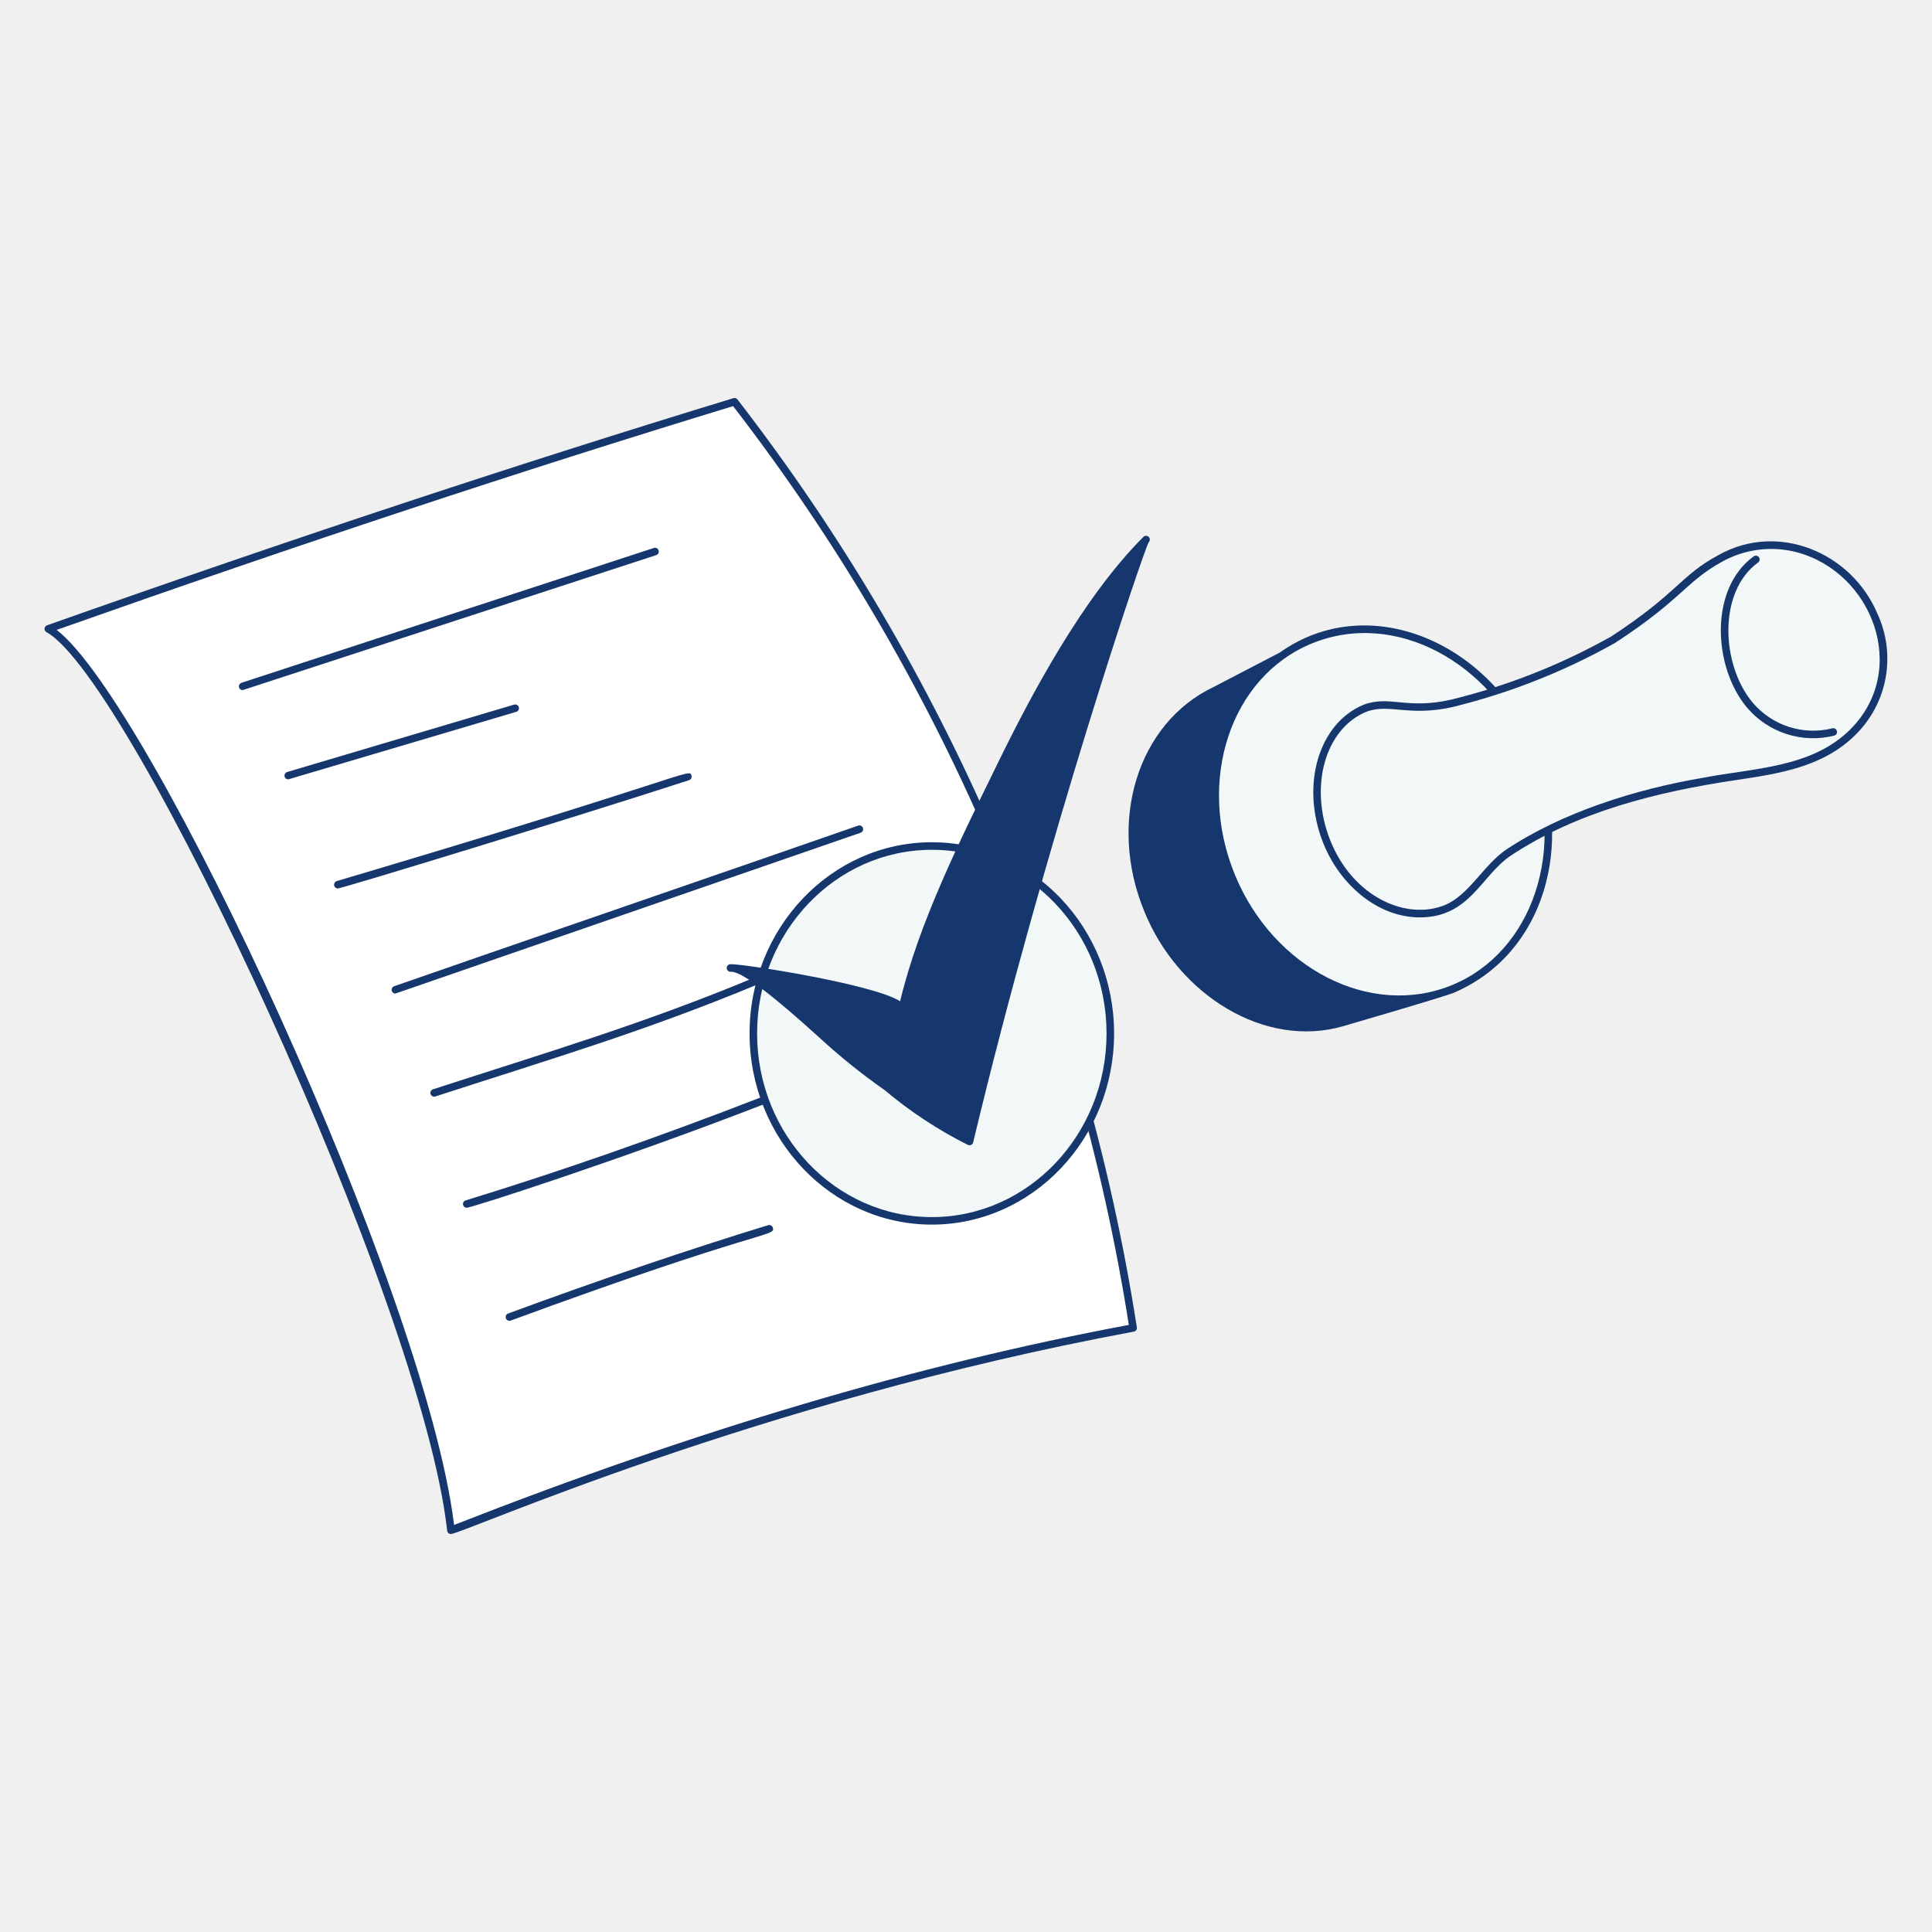
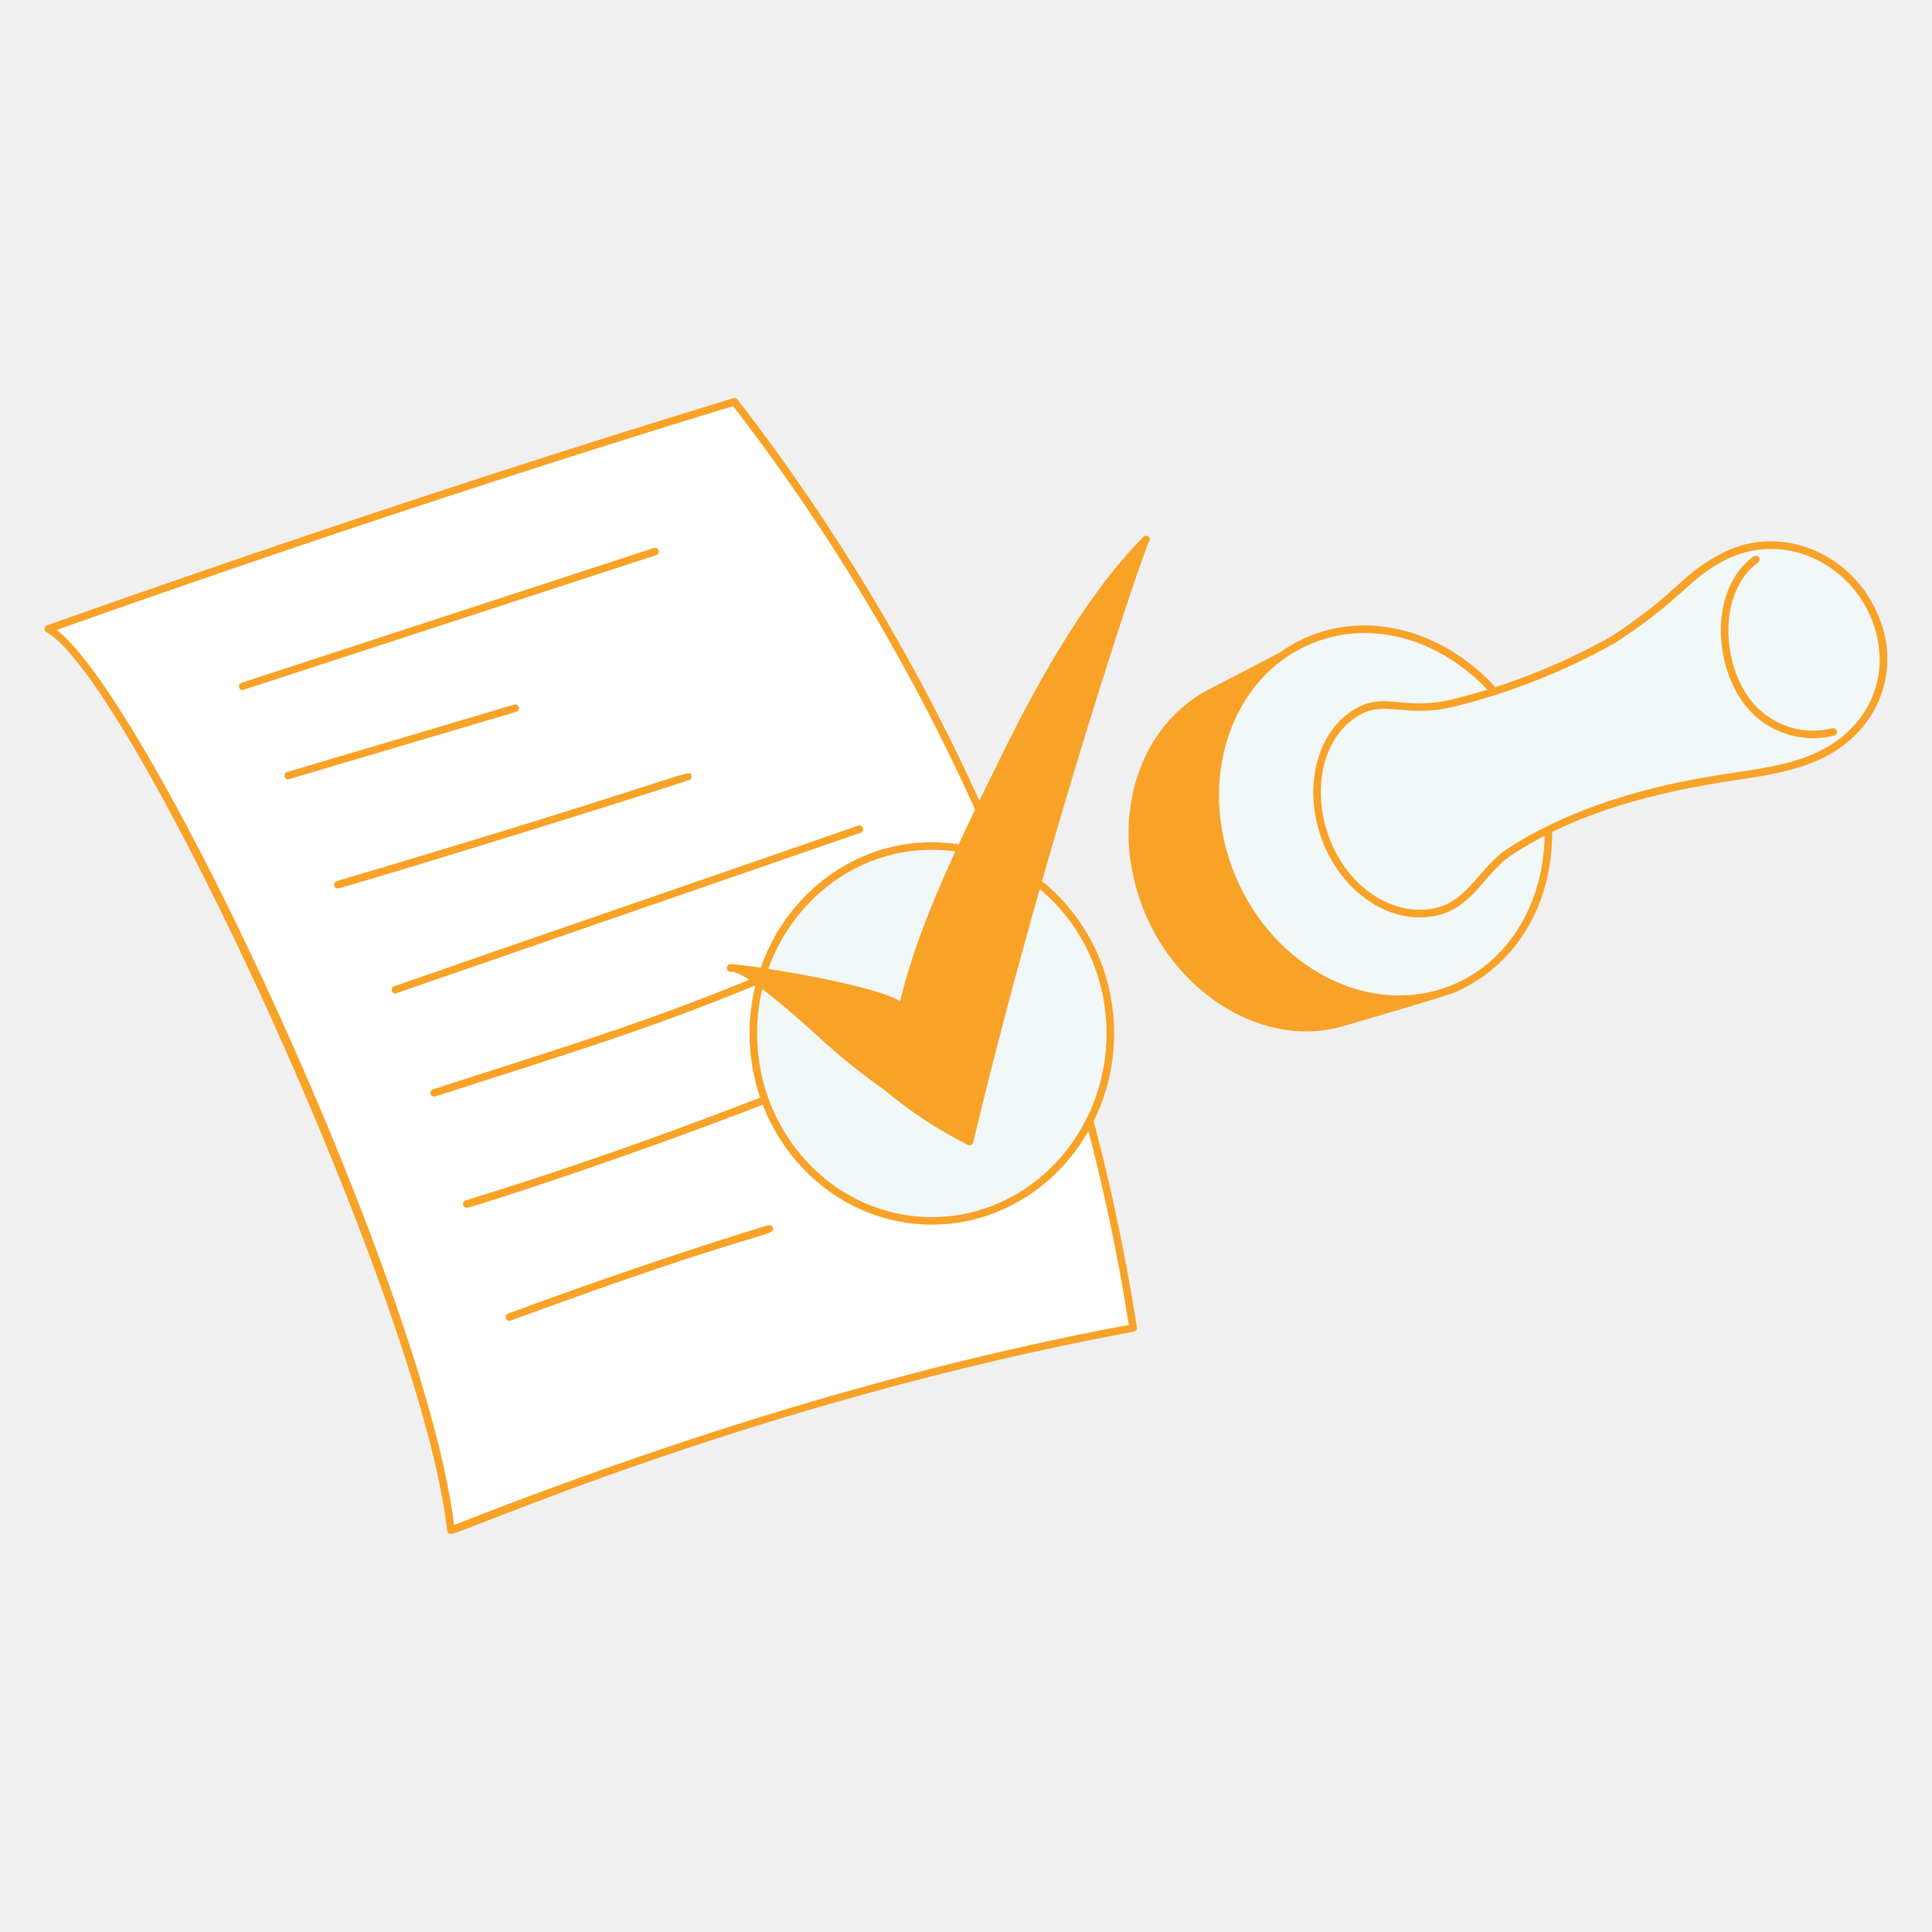
<svg xmlns="http://www.w3.org/2000/svg" width="174" height="174" viewBox="0 0 174 174" fill="none">
  <path d="M40.609 137.816C60.614 129.956 80.89 123.527 102.052 119.597C97.333 89.204 84.98 60.504 66.15 36.184C45.342 42.526 24.801 49.402 4.35 56.638C12.298 61.011 38.376 117.45 40.609 137.816Z" fill="white" />
-   <path d="M40.609 138.156C40.525 138.156 40.444 138.125 40.382 138.069C40.32 138.013 40.28 137.936 40.271 137.853C38.029 117.397 11.816 61.134 4.186 56.933C4.129 56.901 4.082 56.854 4.051 56.796C4.02 56.739 4.007 56.673 4.012 56.608C4.017 56.543 4.041 56.481 4.081 56.429C4.121 56.377 4.175 56.338 4.237 56.316C26.482 48.448 46.702 41.76 66.051 35.86C66.117 35.84 66.187 35.84 66.253 35.861C66.318 35.882 66.376 35.922 66.418 35.976C85.27 60.349 97.644 89.099 102.387 119.545C102.401 119.632 102.38 119.722 102.329 119.794C102.278 119.866 102.201 119.915 102.114 119.93C67.983 126.267 41.651 138.156 40.609 138.156ZM5.102 56.73C13.613 63.264 38.32 116.268 40.895 137.339C62.75 128.777 82.636 122.881 101.665 119.324C96.915 89.189 84.659 60.733 66.025 36.577C46.938 42.398 27 48.992 5.102 56.73Z" fill="#15376D" />
-   <path d="M21.854 62.154C21.774 62.154 21.696 62.125 21.635 62.073C21.574 62.021 21.533 61.949 21.52 61.869C21.508 61.79 21.523 61.708 21.565 61.639C21.607 61.571 21.672 61.519 21.748 61.493L58.899 49.347C58.983 49.323 59.074 49.332 59.152 49.373C59.229 49.415 59.288 49.484 59.315 49.568C59.343 49.652 59.336 49.742 59.298 49.822C59.26 49.901 59.192 49.962 59.109 49.992L21.854 62.154Z" fill="#15376D" />
-   <path d="M25.962 70.192C25.881 70.193 25.802 70.163 25.74 70.11C25.678 70.056 25.638 69.983 25.626 69.902C25.615 69.821 25.632 69.739 25.676 69.67C25.72 69.602 25.788 69.551 25.866 69.528L46.317 63.455C46.402 63.434 46.492 63.446 46.568 63.489C46.644 63.533 46.7 63.604 46.725 63.688C46.75 63.772 46.741 63.862 46.701 63.94C46.661 64.017 46.593 64.077 46.51 64.105L25.962 70.192Z" fill="#15376D" />
-   <path d="M30.427 80.016C30.346 80.017 30.267 79.987 30.205 79.934C30.143 79.881 30.103 79.807 30.091 79.726C30.079 79.645 30.097 79.563 30.141 79.494C30.185 79.425 30.253 79.375 30.331 79.352C62.286 69.874 62.051 69.147 62.275 69.838C62.303 69.923 62.296 70.016 62.255 70.096C62.214 70.176 62.143 70.237 62.058 70.265C51.699 73.63 30.793 80.016 30.427 80.016Z" fill="#15376D" />
-   <path d="M35.607 89.483C35.527 89.483 35.45 89.454 35.389 89.403C35.328 89.351 35.287 89.28 35.273 89.201C35.26 89.122 35.275 89.041 35.315 88.972C35.356 88.903 35.419 88.85 35.495 88.823C42.641 86.322 70.148 76.856 77.291 74.355C77.375 74.327 77.467 74.333 77.547 74.373C77.627 74.412 77.689 74.481 77.718 74.565C77.748 74.649 77.743 74.741 77.705 74.822C77.667 74.903 77.599 74.965 77.515 74.996L35.607 89.483Z" fill="#15376D" />
-   <path d="M38.986 98.109C49.513 94.688 57.879 92.23 67.985 88.027C68.026 88.009 68.07 88 68.115 88C68.159 88 68.203 88.009 68.245 88.026C68.327 88.061 68.393 88.127 68.429 88.209C68.446 88.25 68.455 88.295 68.455 88.339C68.456 88.384 68.447 88.428 68.43 88.469C68.413 88.51 68.388 88.548 68.356 88.579C68.325 88.611 68.287 88.636 68.246 88.653C58.125 92.863 49.767 95.321 39.196 98.754C39.111 98.778 39.021 98.768 38.943 98.727C38.865 98.686 38.807 98.616 38.779 98.533C38.752 98.449 38.758 98.358 38.797 98.279C38.835 98.2 38.903 98.139 38.986 98.109Z" fill="#15376D" />
-   <path d="M42.037 108.773C41.956 108.774 41.877 108.744 41.816 108.691C41.754 108.638 41.714 108.565 41.702 108.484C41.69 108.404 41.707 108.322 41.75 108.253C41.794 108.184 41.86 108.133 41.938 108.11C50.52 105.475 59.217 102.44 68.528 98.829C68.611 98.8 68.703 98.804 68.783 98.841C68.864 98.877 68.927 98.944 68.96 99.026C68.992 99.109 68.99 99.2 68.955 99.282C68.92 99.363 68.855 99.428 68.773 99.462C55.887 104.459 42.449 108.773 42.037 108.773Z" fill="#15376D" />
-   <path d="M45.762 118.297C54.251 115.174 61.911 112.572 69.179 110.342C69.265 110.316 69.357 110.326 69.437 110.368C69.516 110.41 69.576 110.481 69.603 110.567C69.857 111.397 68.754 110.567 45.997 118.933C45.955 118.949 45.911 118.956 45.866 118.954C45.822 118.952 45.778 118.942 45.737 118.923C45.697 118.904 45.66 118.878 45.63 118.845C45.6 118.813 45.576 118.774 45.561 118.732C45.546 118.691 45.538 118.646 45.54 118.602C45.542 118.557 45.553 118.513 45.571 118.473C45.59 118.432 45.616 118.396 45.649 118.366C45.682 118.335 45.72 118.312 45.762 118.297Z" fill="#15376D" />
+   <path d="M40.609 138.156C40.525 138.156 40.444 138.125 40.382 138.069C40.32 138.013 40.28 137.936 40.271 137.853C38.029 117.397 11.816 61.134 4.186 56.933C4.129 56.901 4.082 56.854 4.051 56.796C4.02 56.739 4.007 56.673 4.012 56.608C4.017 56.543 4.041 56.481 4.081 56.429C4.121 56.377 4.175 56.338 4.237 56.316C26.482 48.448 46.702 41.76 66.051 35.86C66.117 35.84 66.187 35.84 66.253 35.861C66.318 35.882 66.376 35.922 66.418 35.976C85.27 60.349 97.644 89.099 102.387 119.545C102.401 119.632 102.38 119.722 102.329 119.794C102.278 119.866 102.201 119.915 102.114 119.93C67.983 126.267 41.651 138.156 40.609 138.156ZM5.102 56.73C13.613 63.264 38.32 116.268 40.895 137.339C62.75 128.777 82.636 122.881 101.665 119.324C96.915 89.189 84.659 60.733 66.025 36.577C46.938 42.398 27 48.992 5.102 56.73Z" fill="#F8a227" />
+   <path d="M21.854 62.154C21.774 62.154 21.696 62.125 21.635 62.073C21.574 62.021 21.533 61.949 21.52 61.869C21.508 61.79 21.523 61.708 21.565 61.639C21.607 61.571 21.672 61.519 21.748 61.493L58.899 49.347C58.983 49.323 59.074 49.332 59.152 49.373C59.229 49.415 59.288 49.484 59.315 49.568C59.343 49.652 59.336 49.742 59.298 49.822C59.26 49.901 59.192 49.962 59.109 49.992L21.854 62.154Z" fill="#F8a227" />
+   <path d="M25.962 70.192C25.881 70.193 25.802 70.163 25.74 70.11C25.678 70.056 25.638 69.983 25.626 69.902C25.615 69.821 25.632 69.739 25.676 69.67C25.72 69.602 25.788 69.551 25.866 69.528L46.317 63.455C46.402 63.434 46.492 63.446 46.568 63.489C46.644 63.533 46.7 63.604 46.725 63.688C46.75 63.772 46.741 63.862 46.701 63.94C46.661 64.017 46.593 64.077 46.51 64.105L25.962 70.192Z" fill="#F8a227" />
+   <path d="M30.427 80.016C30.346 80.017 30.267 79.987 30.205 79.934C30.143 79.881 30.103 79.807 30.091 79.726C30.079 79.645 30.097 79.563 30.141 79.494C30.185 79.425 30.253 79.375 30.331 79.352C62.286 69.874 62.051 69.147 62.275 69.838C62.303 69.923 62.296 70.016 62.255 70.096C62.214 70.176 62.143 70.237 62.058 70.265C51.699 73.63 30.793 80.016 30.427 80.016Z" fill="#F8a227" />
+   <path d="M35.607 89.483C35.527 89.483 35.45 89.454 35.389 89.403C35.328 89.351 35.287 89.28 35.273 89.201C35.26 89.122 35.275 89.041 35.315 88.972C35.356 88.903 35.419 88.85 35.495 88.823C42.641 86.322 70.148 76.856 77.291 74.355C77.375 74.327 77.467 74.333 77.547 74.373C77.627 74.412 77.689 74.481 77.718 74.565C77.748 74.649 77.743 74.741 77.705 74.822C77.667 74.903 77.599 74.965 77.515 74.996L35.607 89.483Z" fill="#F8a227" />
+   <path d="M38.986 98.109C49.513 94.688 57.879 92.23 67.985 88.027C68.026 88.009 68.07 88 68.115 88C68.159 88 68.203 88.009 68.245 88.026C68.327 88.061 68.393 88.127 68.429 88.209C68.446 88.25 68.455 88.295 68.455 88.339C68.456 88.384 68.447 88.428 68.43 88.469C68.413 88.51 68.388 88.548 68.356 88.579C68.325 88.611 68.287 88.636 68.246 88.653C58.125 92.863 49.767 95.321 39.196 98.754C39.111 98.778 39.021 98.768 38.943 98.727C38.865 98.686 38.807 98.616 38.779 98.533C38.752 98.449 38.758 98.358 38.797 98.279C38.835 98.2 38.903 98.139 38.986 98.109Z" fill="#F8a227" />
+   <path d="M42.037 108.773C41.956 108.774 41.877 108.744 41.816 108.691C41.754 108.638 41.714 108.565 41.702 108.484C41.69 108.404 41.707 108.322 41.75 108.253C41.794 108.184 41.86 108.133 41.938 108.11C50.52 105.475 59.217 102.44 68.528 98.829C68.611 98.8 68.703 98.804 68.783 98.841C68.864 98.877 68.927 98.944 68.96 99.026C68.992 99.109 68.99 99.2 68.955 99.282C68.92 99.363 68.855 99.428 68.773 99.462C55.887 104.459 42.449 108.773 42.037 108.773Z" fill="#F8a227" />
+   <path d="M45.762 118.297C54.251 115.174 61.911 112.572 69.179 110.342C69.265 110.316 69.357 110.326 69.437 110.368C69.516 110.41 69.576 110.481 69.603 110.567C69.857 111.397 68.754 110.567 45.997 118.933C45.955 118.949 45.911 118.956 45.866 118.954C45.822 118.952 45.778 118.942 45.737 118.923C45.697 118.904 45.66 118.878 45.63 118.845C45.6 118.813 45.576 118.774 45.561 118.732C45.546 118.691 45.538 118.646 45.54 118.602C45.542 118.557 45.553 118.513 45.571 118.473C45.59 118.432 45.616 118.396 45.649 118.366C45.682 118.335 45.72 118.312 45.762 118.297Z" fill="#F8a227" />
  <path d="M83.923 109.951C92.801 109.951 99.998 102.395 99.998 93.073C99.998 83.751 92.801 76.194 83.923 76.194C75.044 76.194 67.848 83.751 67.848 93.073C67.848 102.395 75.044 109.951 83.923 109.951Z" fill="#F2F7F8" />
-   <path d="M83.923 110.291C74.875 110.291 67.508 102.567 67.508 93.073C67.508 83.578 74.871 75.854 83.923 75.854C92.974 75.854 100.337 83.578 100.337 93.073C100.337 102.567 92.973 110.291 83.923 110.291ZM83.923 76.535C75.245 76.535 68.186 83.955 68.186 93.074C68.186 102.194 75.245 109.615 83.923 109.615C92.6 109.615 99.658 102.195 99.658 93.074C99.658 83.954 92.599 76.533 83.923 76.533V76.535Z" fill="#15376D" />
-   <path d="M102.972 48.358C97.517 53.822 92.88 62.539 89.78 68.9C86.544 75.532 82.761 83.056 81.067 90.176C78.61 88.61 66.684 86.758 65.762 86.841C65.673 86.848 65.589 86.89 65.531 86.959C65.472 87.027 65.444 87.116 65.451 87.206C65.457 87.296 65.5 87.379 65.568 87.437C65.637 87.496 65.726 87.525 65.816 87.518C67.216 87.431 72.4 92.204 73.758 93.415C75.617 95.129 77.59 96.718 79.662 98.169C81.966 100.107 84.489 101.768 87.18 103.118C87.225 103.139 87.275 103.148 87.325 103.146C87.399 103.145 87.472 103.119 87.53 103.072C87.588 103.024 87.629 102.959 87.646 102.886C94.157 75.648 103.132 49.183 103.461 48.829C103.508 48.781 103.539 48.719 103.552 48.653C103.564 48.587 103.556 48.519 103.529 48.458C103.502 48.396 103.457 48.344 103.401 48.308C103.344 48.272 103.278 48.253 103.211 48.255C103.166 48.255 103.122 48.265 103.081 48.283C103.04 48.3 103.003 48.326 102.972 48.358Z" fill="#15376D" />
+   <path d="M83.923 110.291C74.875 110.291 67.508 102.567 67.508 93.073C67.508 83.578 74.871 75.854 83.923 75.854C92.974 75.854 100.337 83.578 100.337 93.073C100.337 102.567 92.973 110.291 83.923 110.291ZM83.923 76.535C75.245 76.535 68.186 83.955 68.186 93.074C68.186 102.194 75.245 109.615 83.923 109.615C92.6 109.615 99.658 102.195 99.658 93.074C99.658 83.954 92.599 76.533 83.923 76.533V76.535Z" fill="#F8a227" />
+   <path d="M102.972 48.358C97.517 53.822 92.88 62.539 89.78 68.9C86.544 75.532 82.761 83.056 81.067 90.176C78.61 88.61 66.684 86.758 65.762 86.841C65.673 86.848 65.589 86.89 65.531 86.959C65.472 87.027 65.444 87.116 65.451 87.206C65.457 87.296 65.5 87.379 65.568 87.437C65.637 87.496 65.726 87.525 65.816 87.518C67.216 87.431 72.4 92.204 73.758 93.415C75.617 95.129 77.59 96.718 79.662 98.169C81.966 100.107 84.489 101.768 87.18 103.118C87.225 103.139 87.275 103.148 87.325 103.146C87.399 103.145 87.472 103.119 87.53 103.072C87.588 103.024 87.629 102.959 87.646 102.886C94.157 75.648 103.132 49.183 103.461 48.829C103.508 48.781 103.539 48.719 103.552 48.653C103.564 48.587 103.556 48.519 103.529 48.458C103.502 48.396 103.457 48.344 103.401 48.308C103.344 48.272 103.278 48.253 103.211 48.255C103.166 48.255 103.122 48.265 103.081 48.283C103.04 48.3 103.003 48.326 102.972 48.358Z" fill="#F8a227" />
  <path d="M130.904 89.032C138.385 85.955 141.56 76.435 137.994 67.769C134.43 59.103 125.476 54.572 117.995 57.649C110.514 60.726 107.339 70.246 110.904 78.912C114.469 87.579 123.424 92.109 130.904 89.032Z" fill="#F2F7F8" />
-   <path d="M138.308 67.64C134.259 57.798 123.234 53.111 115.265 58.766L109.319 61.863C102.446 65.114 99.706 74.014 103.077 82.124C106.107 89.569 113.88 94.488 120.999 92.412C129.037 90.063 130.633 89.541 130.999 89.383C139.216 85.808 141.723 75.933 138.308 67.64ZM130.775 88.719C123.479 91.72 114.706 87.263 111.218 78.784C107.73 70.305 110.828 60.964 118.123 57.962C125.722 54.838 134.329 59.752 137.68 67.898C141.168 76.378 138.069 85.719 130.775 88.719Z" fill="#15376D" />
+   <path d="M138.308 67.64C134.259 57.798 123.234 53.111 115.265 58.766L109.319 61.863C102.446 65.114 99.706 74.014 103.077 82.124C106.107 89.569 113.88 94.488 120.999 92.412C129.037 90.063 130.633 89.541 130.999 89.383C139.216 85.808 141.723 75.933 138.308 67.64ZM130.775 88.719C123.479 91.72 114.706 87.263 111.218 78.784C107.73 70.305 110.828 60.964 118.123 57.962C125.722 54.838 134.329 59.752 137.68 67.898C141.168 76.378 138.069 85.719 130.775 88.719Z" fill="#F8a227" />
  <path d="M154.924 50.295C151.485 52.192 151.07 53.83 145.276 57.618C140.724 60.148 135.86 62.07 130.809 63.336C129.605 63.592 128.377 63.712 127.147 63.694C125.718 63.607 124.371 63.225 122.95 63.781C118.997 65.329 117.502 70.746 119.47 75.747C121.438 80.749 126.356 83.451 130.276 81.82C132.605 80.852 133.745 78.228 135.813 76.819C137.928 75.393 140.206 74.225 142.599 73.339C155.224 68.574 161.871 70.946 166.89 65.927C172.442 60.376 168.88 51.237 161.89 49.406C159.54 48.797 157.046 49.116 154.924 50.295Z" fill="#F2F7F8" />
-   <path d="M127.873 82.623C124.079 82.623 120.648 79.682 119.151 75.872C117.116 70.692 118.763 65.126 122.821 63.467C125.159 62.589 126.694 63.936 130.732 63.003C135.759 61.768 140.595 59.858 145.108 57.323C151.165 53.361 151.309 51.855 154.758 49.998C160.124 46.967 166.742 49.752 169.077 55.253C169.914 57.051 170.177 59.064 169.828 61.017C169.479 62.969 168.536 64.767 167.127 66.163C164.208 69.082 160.222 69.676 156.366 70.252C149.232 71.315 141.997 73.104 135.997 77.105C133.36 78.936 132.336 82.622 127.873 82.623ZM123.068 64.098C119.36 65.615 117.882 70.787 119.782 75.623C121.815 80.797 126.667 82.931 130.144 81.506C132.308 80.591 133.583 77.955 135.616 76.541C140.719 73.139 147.301 71.087 153.346 70.054C157.982 69.162 163.177 69.16 166.648 65.683C171.983 60.349 168.657 51.544 161.801 49.729C159.535 49.143 157.13 49.452 155.085 50.592C151.779 52.419 151.567 53.91 145.462 57.9C140.885 60.47 135.982 62.408 130.885 63.662C126.917 64.58 125.115 63.331 123.068 64.098Z" fill="#15376D" />
-   <path d="M157.346 63.735C154.283 60.1 153.908 53.039 157.937 50.109C158.01 50.056 158.101 50.035 158.19 50.049C158.279 50.063 158.358 50.111 158.411 50.184C158.464 50.257 158.486 50.348 158.472 50.437C158.458 50.526 158.409 50.605 158.336 50.658C154.671 53.324 155.03 59.937 157.861 63.293C158.721 64.305 159.847 65.057 161.111 65.464C162.376 65.871 163.729 65.916 165.018 65.595C165.105 65.572 165.198 65.585 165.276 65.63C165.354 65.675 165.41 65.75 165.433 65.837C165.457 65.924 165.444 66.017 165.399 66.094C165.354 66.172 165.279 66.229 165.192 66.252C163.78 66.606 162.296 66.557 160.91 66.112C159.524 65.668 158.289 64.844 157.346 63.735Z" fill="#15376D" />
+   <path d="M127.873 82.623C124.079 82.623 120.648 79.682 119.151 75.872C117.116 70.692 118.763 65.126 122.821 63.467C125.159 62.589 126.694 63.936 130.732 63.003C135.759 61.768 140.595 59.858 145.108 57.323C151.165 53.361 151.309 51.855 154.758 49.998C160.124 46.967 166.742 49.752 169.077 55.253C169.914 57.051 170.177 59.064 169.828 61.017C169.479 62.969 168.536 64.767 167.127 66.163C164.208 69.082 160.222 69.676 156.366 70.252C149.232 71.315 141.997 73.104 135.997 77.105C133.36 78.936 132.336 82.622 127.873 82.623ZM123.068 64.098C119.36 65.615 117.882 70.787 119.782 75.623C121.815 80.797 126.667 82.931 130.144 81.506C132.308 80.591 133.583 77.955 135.616 76.541C140.719 73.139 147.301 71.087 153.346 70.054C157.982 69.162 163.177 69.16 166.648 65.683C171.983 60.349 168.657 51.544 161.801 49.729C159.535 49.143 157.13 49.452 155.085 50.592C151.779 52.419 151.567 53.91 145.462 57.9C140.885 60.47 135.982 62.408 130.885 63.662C126.917 64.58 125.115 63.331 123.068 64.098Z" fill="#F8a227" />
+   <path d="M157.346 63.735C154.283 60.1 153.908 53.039 157.937 50.109C158.01 50.056 158.101 50.035 158.19 50.049C158.279 50.063 158.358 50.111 158.411 50.184C158.464 50.257 158.486 50.348 158.472 50.437C158.458 50.526 158.409 50.605 158.336 50.658C154.671 53.324 155.03 59.937 157.861 63.293C158.721 64.305 159.847 65.057 161.111 65.464C162.376 65.871 163.729 65.916 165.018 65.595C165.105 65.572 165.198 65.585 165.276 65.63C165.354 65.675 165.41 65.75 165.433 65.837C165.457 65.924 165.444 66.017 165.399 66.094C165.354 66.172 165.279 66.229 165.192 66.252C163.78 66.606 162.296 66.557 160.91 66.112C159.524 65.668 158.289 64.844 157.346 63.735Z" fill="#F8a227" />
</svg>
